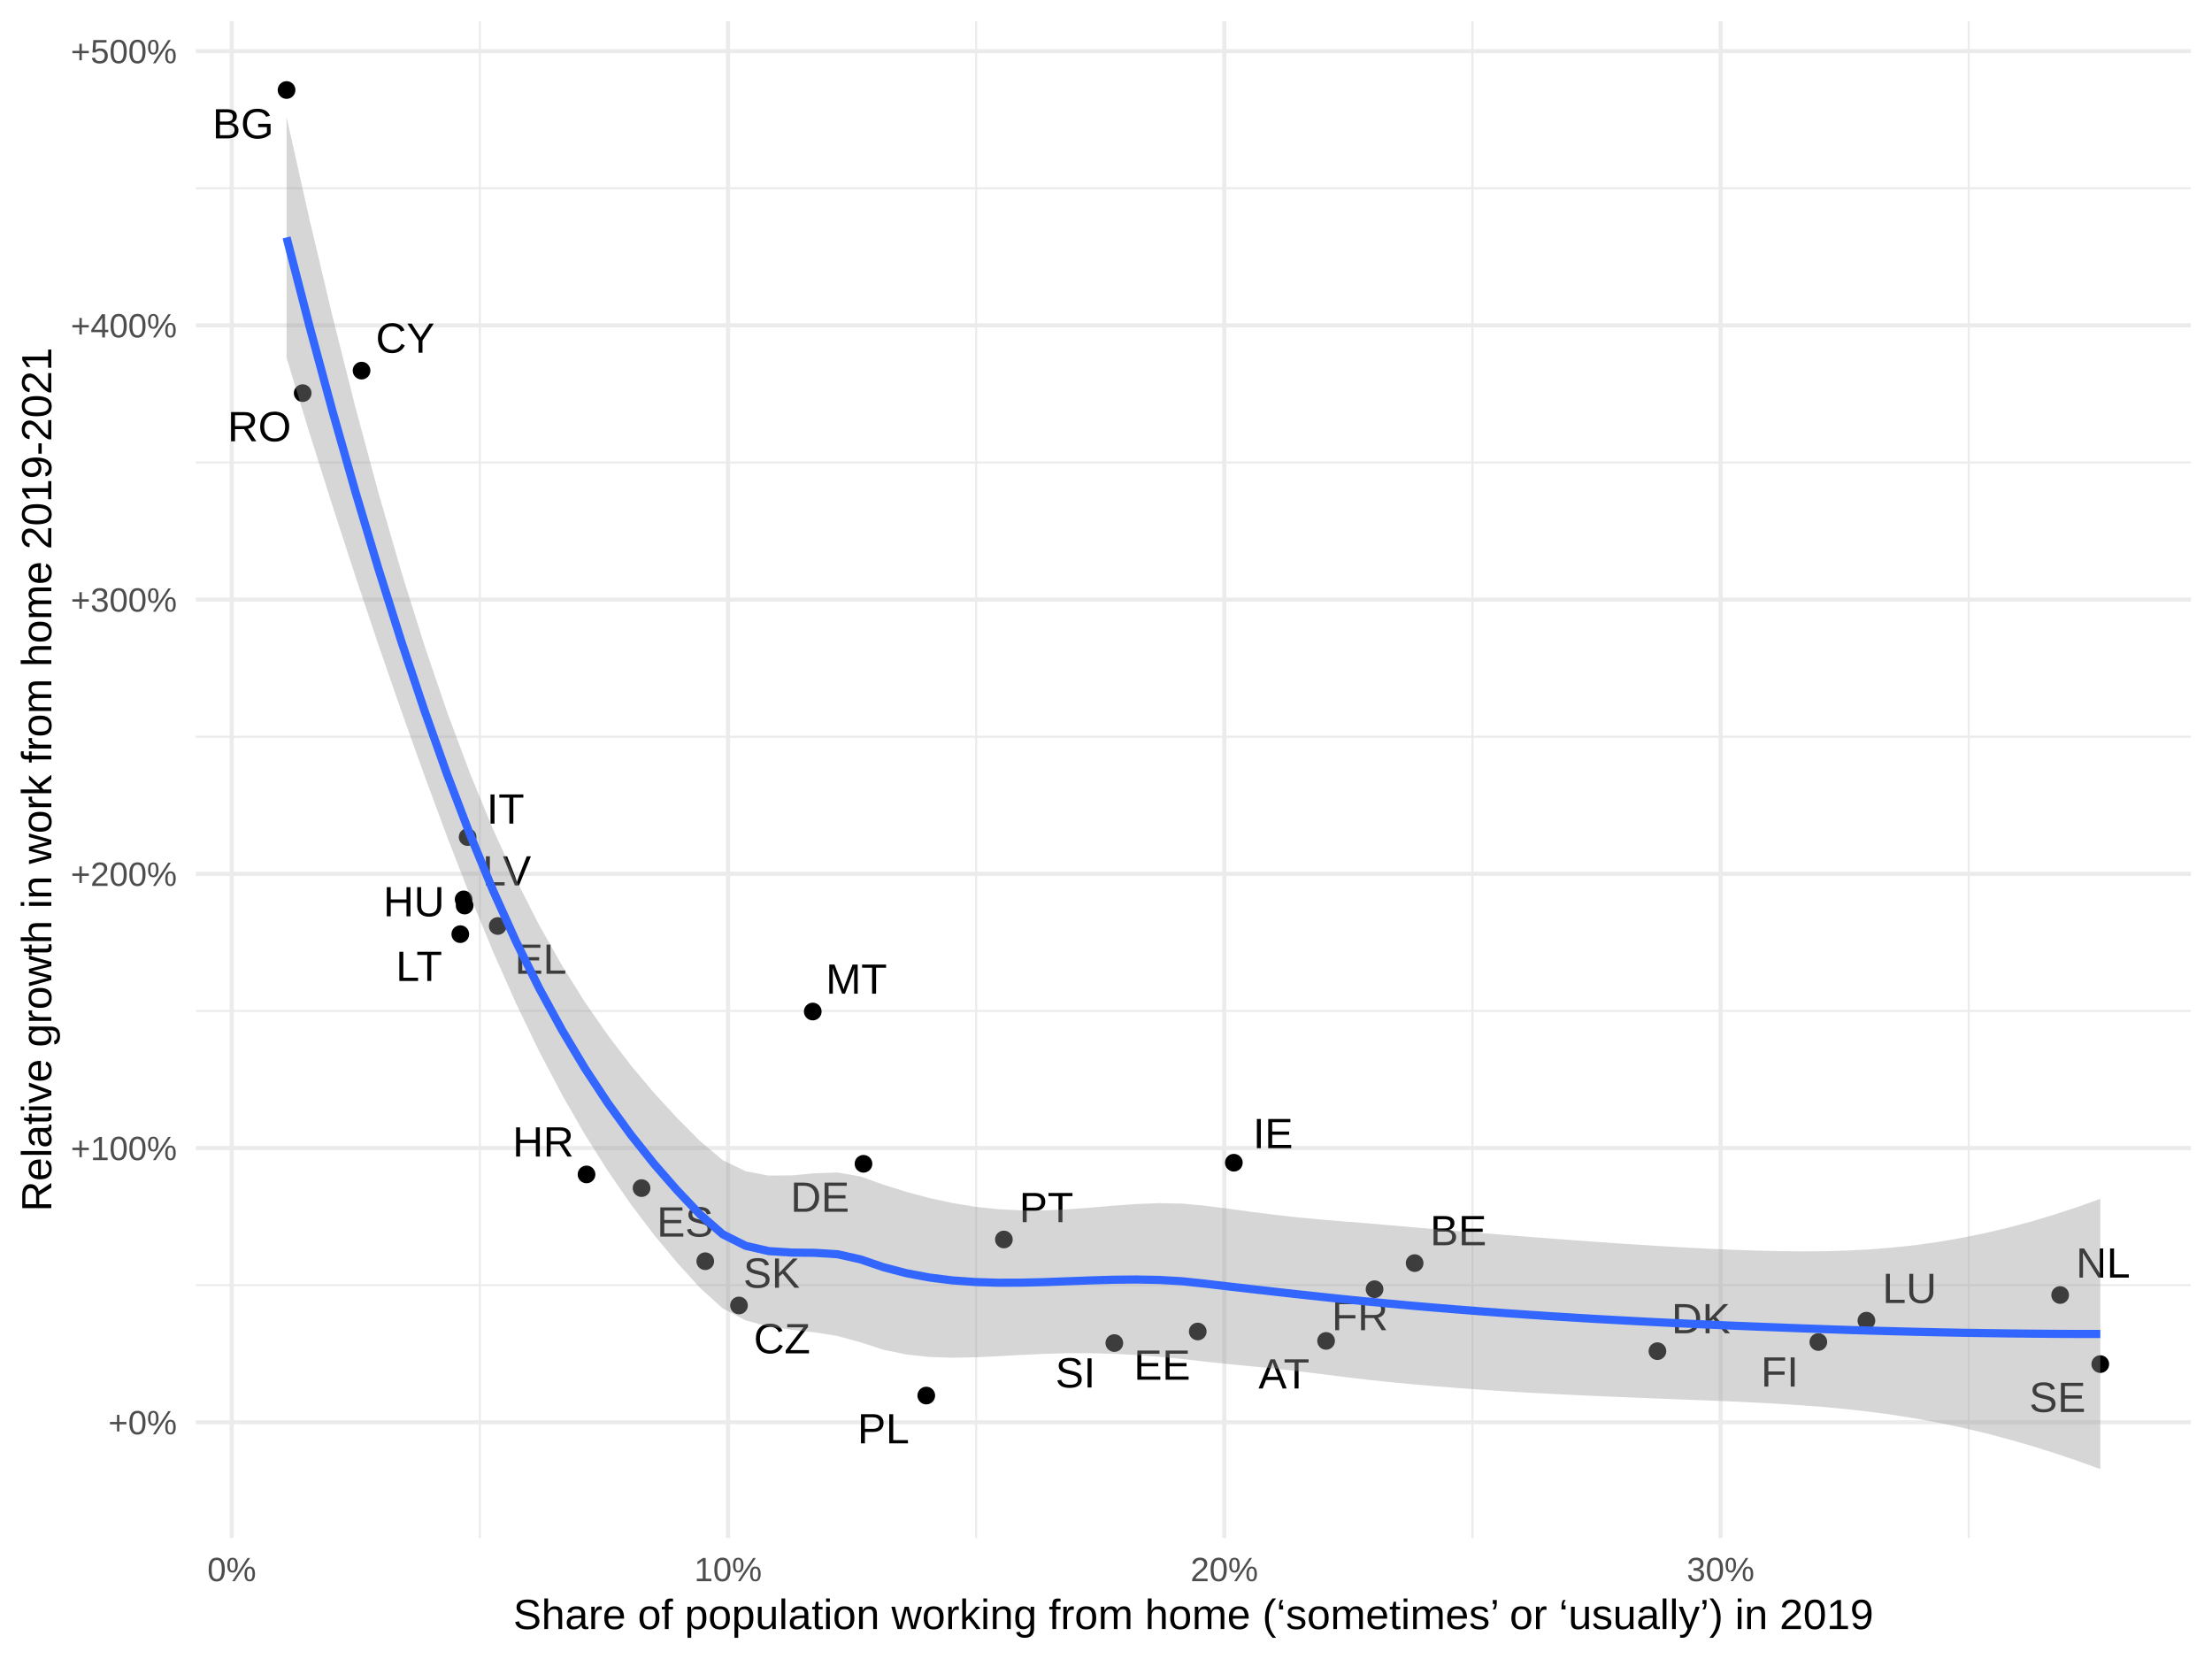
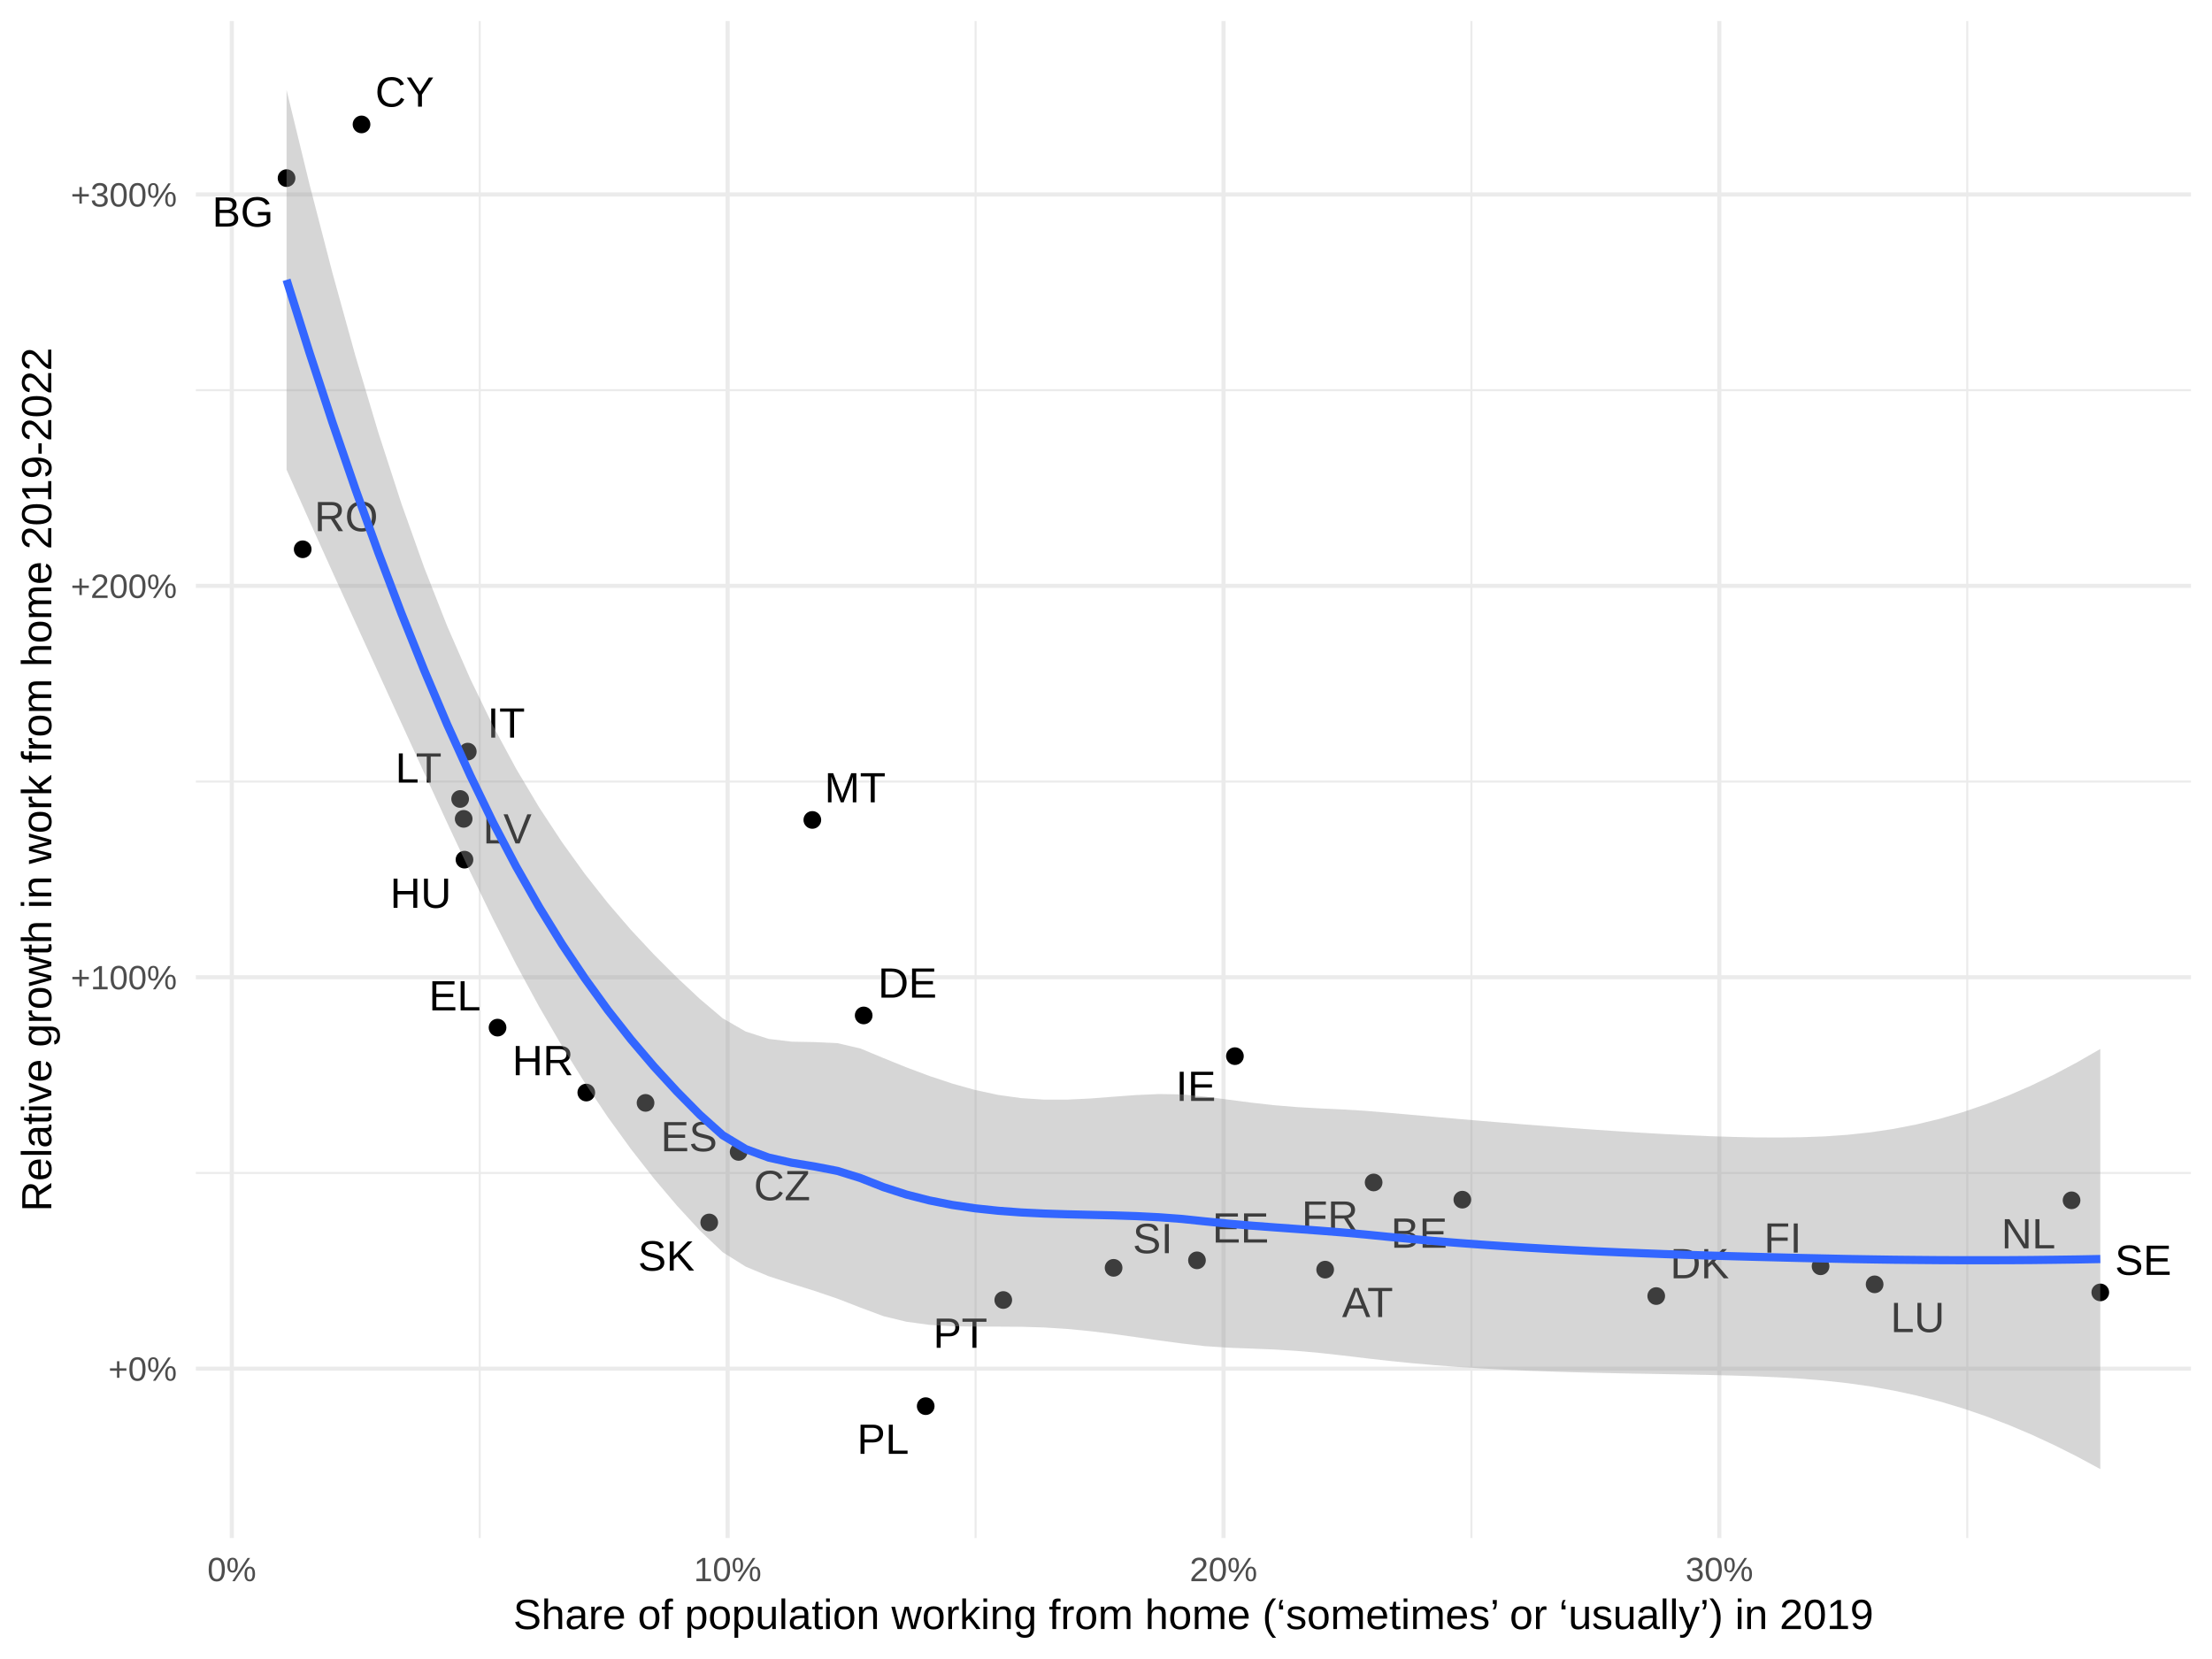
<svg xmlns="http://www.w3.org/2000/svg" class="svglite" width="576.00pt" height="432.00pt" viewBox="0 0 576.00 432.00">
  <defs>
    <style type="text/css">
    .svglite line, .svglite polyline, .svglite polygon, .svglite path, .svglite rect, .svglite circle {
      fill: none;
      stroke: #000000;
      stroke-linecap: round;
      stroke-linejoin: round;
      stroke-miterlimit: 10.00;
    }
    .svglite text {
      white-space: pre;
    }
  </style>
  </defs>
  <rect width="100%" height="100%" style="stroke: none; fill: #FFFFFF;" />
  <defs>
    <clipPath id="cpMC4wMHw1NzYuMDB8MC4wMHw0MzIuMDA=">
      <rect x="0.00" y="0.00" width="576.00" height="432.00" />
    </clipPath>
  </defs>
  <g clip-path="url(#cpMC4wMHw1NzYuMDB8MC4wMHw0MzIuMDA=)">
</g>
  <defs>
    <clipPath id="cpNTEuMDB8NTcwLjUyfDUuNDh8NDAwLjUw">
      <rect x="51.00" y="5.48" width="519.52" height="395.02" />
    </clipPath>
  </defs>
  <g clip-path="url(#cpNTEuMDB8NTcwLjUyfDUuNDh8NDAwLjUw)">
-     <polyline points="51.00,334.65 570.52,334.65 " style="stroke-width: 0.53; stroke: #EBEBEB; stroke-linecap: butt;" />
-     <polyline points="51.00,263.24 570.52,263.24 " style="stroke-width: 0.53; stroke: #EBEBEB; stroke-linecap: butt;" />
-     <polyline points="51.00,191.84 570.52,191.84 " style="stroke-width: 0.53; stroke: #EBEBEB; stroke-linecap: butt;" />
-     <polyline points="51.00,120.43 570.52,120.43 " style="stroke-width: 0.53; stroke: #EBEBEB; stroke-linecap: butt;" />
-     <polyline points="51.00,49.02 570.52,49.02 " style="stroke-width: 0.53; stroke: #EBEBEB; stroke-linecap: butt;" />
-     <polyline points="124.96,400.50 124.96,5.48 " style="stroke-width: 0.53; stroke: #EBEBEB; stroke-linecap: butt;" />
-     <polyline points="254.19,400.50 254.19,5.48 " style="stroke-width: 0.53; stroke: #EBEBEB; stroke-linecap: butt;" />
-     <polyline points="383.42,400.50 383.42,5.48 " style="stroke-width: 0.53; stroke: #EBEBEB; stroke-linecap: butt;" />
-     <polyline points="512.65,400.50 512.65,5.48 " style="stroke-width: 0.53; stroke: #EBEBEB; stroke-linecap: butt;" />
-     <polyline points="51.00,370.35 570.52,370.35 " style="stroke-width: 1.07; stroke: #EBEBEB; stroke-linecap: butt;" />
-     <polyline points="51.00,298.95 570.52,298.95 " style="stroke-width: 1.07; stroke: #EBEBEB; stroke-linecap: butt;" />
-     <polyline points="51.00,227.54 570.52,227.54 " style="stroke-width: 1.07; stroke: #EBEBEB; stroke-linecap: butt;" />
-     <polyline points="51.00,156.13 570.52,156.13 " style="stroke-width: 1.07; stroke: #EBEBEB; stroke-linecap: butt;" />
-     <polyline points="51.00,84.72 570.52,84.72 " style="stroke-width: 1.07; stroke: #EBEBEB; stroke-linecap: butt;" />
-     <polyline points="51.00,13.32 570.52,13.32 " style="stroke-width: 1.07; stroke: #EBEBEB; stroke-linecap: butt;" />
-     <polyline points="60.35,400.50 60.35,5.48 " style="stroke-width: 1.07; stroke: #EBEBEB; stroke-linecap: butt;" />
-     <polyline points="189.58,400.50 189.58,5.48 " style="stroke-width: 1.07; stroke: #EBEBEB; stroke-linecap: butt;" />
-     <polyline points="318.81,400.50 318.81,5.48 " style="stroke-width: 1.07; stroke: #EBEBEB; stroke-linecap: butt;" />
-     <polyline points="448.04,400.50 448.04,5.48 " style="stroke-width: 1.07; stroke: #EBEBEB; stroke-linecap: butt;" />
-     <circle cx="345.31" cy="349.17" r="1.95" style="stroke-width: 0.71; fill: #000000;" />
-     <circle cx="368.37" cy="328.91" r="1.95" style="stroke-width: 0.71; fill: #000000;" />
-     <circle cx="74.62" cy="23.44" r="1.95" style="stroke-width: 0.71; fill: #000000;" />
-     <circle cx="94.15" cy="96.51" r="1.95" style="stroke-width: 0.71; fill: #000000;" />
-     <circle cx="192.43" cy="339.94" r="1.95" style="stroke-width: 0.71; fill: #000000;" />
-     <circle cx="224.85" cy="303.05" r="1.95" style="stroke-width: 0.71; fill: #000000;" />
-     <circle cx="431.59" cy="351.84" r="1.95" style="stroke-width: 0.71; fill: #000000;" />
-     <circle cx="311.89" cy="346.72" r="1.95" style="stroke-width: 0.71; fill: #000000;" />
-     <circle cx="129.61" cy="241.13" r="1.95" style="stroke-width: 0.71; fill: #000000;" />
-     <circle cx="167.06" cy="309.38" r="1.95" style="stroke-width: 0.71; fill: #000000;" />
-     <circle cx="473.49" cy="349.46" r="1.95" style="stroke-width: 0.71; fill: #000000;" />
-     <circle cx="357.93" cy="335.71" r="1.95" style="stroke-width: 0.71; fill: #000000;" />
-     <circle cx="152.73" cy="305.82" r="1.95" style="stroke-width: 0.71; fill: #000000;" />
-     <circle cx="120.99" cy="235.81" r="1.95" style="stroke-width: 0.71; fill: #000000;" />
-     <circle cx="321.29" cy="302.77" r="1.95" style="stroke-width: 0.71; fill: #000000;" />
-     <circle cx="121.77" cy="217.97" r="1.95" style="stroke-width: 0.71; fill: #000000;" />
-     <circle cx="119.86" cy="243.25" r="1.95" style="stroke-width: 0.71; fill: #000000;" />
-     <circle cx="486.01" cy="343.90" r="1.95" style="stroke-width: 0.71; fill: #000000;" />
-     <circle cx="120.73" cy="234.20" r="1.95" style="stroke-width: 0.71; fill: #000000;" />
-     <circle cx="211.64" cy="263.40" r="1.95" style="stroke-width: 0.71; fill: #000000;" />
-     <circle cx="536.46" cy="337.22" r="1.95" style="stroke-width: 0.71; fill: #000000;" />
-     <circle cx="241.20" cy="363.40" r="1.95" style="stroke-width: 0.71; fill: #000000;" />
-     <circle cx="261.41" cy="322.76" r="1.95" style="stroke-width: 0.71; fill: #000000;" />
-     <circle cx="78.82" cy="102.37" r="1.95" style="stroke-width: 0.71; fill: #000000;" />
-     <circle cx="546.91" cy="355.21" r="1.95" style="stroke-width: 0.71; fill: #000000;" />
-     <circle cx="290.17" cy="349.73" r="1.95" style="stroke-width: 0.71; fill: #000000;" />
-     <circle cx="183.65" cy="328.42" r="1.95" style="stroke-width: 0.71; fill: #000000;" />
-     <text x="334.35" y="361.56" text-anchor="middle" style="font-size: 11.04px; font-family: &quot;Arial&quot;;" textLength="13.28px" lengthAdjust="spacingAndGlyphs">AT</text>
-     <text x="379.75" y="324.26" text-anchor="middle" style="font-size: 11.04px; font-family: &quot;Arial&quot;;" textLength="14.72px" lengthAdjust="spacingAndGlyphs">BE</text>
-     <text x="63.30" y="36.04" text-anchor="middle" style="font-size: 11.04px; font-family: &quot;Arial&quot;;" textLength="15.94px" lengthAdjust="spacingAndGlyphs">BG</text>
-     <text x="105.52" y="91.85" text-anchor="middle" style="font-size: 11.04px; font-family: &quot;Arial&quot;;" textLength="15.32px" lengthAdjust="spacingAndGlyphs">CY</text>
-     <text x="203.63" y="352.40" text-anchor="middle" style="font-size: 11.04px; font-family: &quot;Arial&quot;;" textLength="14.70px" lengthAdjust="spacingAndGlyphs">CZ</text>
-     <text x="213.51" y="315.55" text-anchor="middle" style="font-size: 11.04px; font-family: &quot;Arial&quot;;" textLength="15.32px" lengthAdjust="spacingAndGlyphs">DE</text>
-     <text x="442.92" y="347.18" text-anchor="middle" style="font-size: 11.04px; font-family: &quot;Arial&quot;;" textLength="15.32px" lengthAdjust="spacingAndGlyphs">DK</text>
-     <text x="302.62" y="359.27" text-anchor="middle" style="font-size: 11.04px; font-family: &quot;Arial&quot;;" textLength="14.72px" lengthAdjust="spacingAndGlyphs">EE</text>
-     <text x="140.80" y="253.57" text-anchor="middle" style="font-size: 11.04px; font-family: &quot;Arial&quot;;" textLength="13.49px" lengthAdjust="spacingAndGlyphs">EL</text>
-     <text x="178.40" y="322.00" text-anchor="middle" style="font-size: 11.04px; font-family: &quot;Arial&quot;;" textLength="14.72px" lengthAdjust="spacingAndGlyphs">ES</text>
-     <text x="463.44" y="361.06" text-anchor="middle" style="font-size: 11.04px; font-family: &quot;Arial&quot;;" textLength="9.81px" lengthAdjust="spacingAndGlyphs">FI</text>
-     <text x="354.13" y="346.38" text-anchor="middle" style="font-size: 11.04px; font-family: &quot;Arial&quot;;" textLength="14.70px" lengthAdjust="spacingAndGlyphs">FR</text>
-     <text x="141.46" y="301.16" text-anchor="middle" style="font-size: 11.04px; font-family: &quot;Arial&quot;;" textLength="15.93px" lengthAdjust="spacingAndGlyphs">HR</text>
-     <text x="107.78" y="238.60" text-anchor="middle" style="font-size: 11.04px; font-family: &quot;Arial&quot;;" textLength="15.93px" lengthAdjust="spacingAndGlyphs">HU</text>
-     <text x="331.49" y="298.98" text-anchor="middle" style="font-size: 11.04px; font-family: &quot;Arial&quot;;" textLength="10.43px" lengthAdjust="spacingAndGlyphs">IE</text>
-     <text x="131.62" y="214.47" text-anchor="middle" style="font-size: 11.04px; font-family: &quot;Arial&quot;;" textLength="9.81px" lengthAdjust="spacingAndGlyphs">IT</text>
-     <text x="109.12" y="255.44" text-anchor="middle" style="font-size: 11.04px; font-family: &quot;Arial&quot;;" textLength="12.05px" lengthAdjust="spacingAndGlyphs">LT</text>
-     <text x="497.24" y="339.30" text-anchor="middle" style="font-size: 11.04px; font-family: &quot;Arial&quot;;" textLength="14.10px" lengthAdjust="spacingAndGlyphs">LU</text>
-     <text x="131.96" y="230.57" text-anchor="middle" style="font-size: 11.04px; font-family: &quot;Arial&quot;;" textLength="12.67px" lengthAdjust="spacingAndGlyphs">LV</text>
-     <text x="223.01" y="258.76" text-anchor="middle" style="font-size: 11.04px; font-family: &quot;Arial&quot;;" textLength="15.93px" lengthAdjust="spacingAndGlyphs">MT</text>
-     <text x="547.64" y="332.69" text-anchor="middle" style="font-size: 11.04px; font-family: &quot;Arial&quot;;" textLength="14.10px" lengthAdjust="spacingAndGlyphs">NL</text>
-     <text x="230.04" y="375.84" text-anchor="middle" style="font-size: 11.04px; font-family: &quot;Arial&quot;;" textLength="13.49px" lengthAdjust="spacingAndGlyphs">PL</text>
-     <text x="272.46" y="318.24" text-anchor="middle" style="font-size: 11.04px; font-family: &quot;Arial&quot;;" textLength="14.10px" lengthAdjust="spacingAndGlyphs">PT</text>
-     <text x="67.54" y="114.91" text-anchor="middle" style="font-size: 11.04px; font-family: &quot;Arial&quot;;" textLength="16.55px" lengthAdjust="spacingAndGlyphs">RO</text>
-     <text x="535.76" y="367.67" text-anchor="middle" style="font-size: 11.04px; font-family: &quot;Arial&quot;;" textLength="14.72px" lengthAdjust="spacingAndGlyphs">SE</text>
-     <text x="280.04" y="361.30" text-anchor="middle" style="font-size: 11.04px; font-family: &quot;Arial&quot;;" textLength="10.43px" lengthAdjust="spacingAndGlyphs">SI</text>
-     <text x="200.91" y="335.32" text-anchor="middle" style="font-size: 11.04px; font-family: &quot;Arial&quot;;" textLength="14.72px" lengthAdjust="spacingAndGlyphs">SK</text>
-     <polygon points="74.62,30.48 80.59,57.12 86.57,82.32 92.55,106.05 98.53,128.25 104.51,148.90 110.49,167.98 116.46,185.51 122.44,201.50 128.42,216.03 134.40,229.09 140.38,240.85 146.36,251.44 152.33,260.99 158.31,269.61 164.29,277.43 170.27,284.54 176.25,291.05 182.23,297.07 188.20,302.11 194.18,304.99 200.16,306.12 206.14,306.07 212.12,305.52 218.10,305.31 224.07,306.35 230.05,308.49 236.03,310.37 242.01,311.97 247.99,313.26 253.97,314.24 259.94,314.88 265.92,315.18 271.90,315.18 277.88,314.91 283.86,314.47 289.84,313.96 295.81,313.53 301.79,313.30 307.77,313.41 313.75,313.96 319.73,314.73 325.71,315.54 331.69,316.30 337.66,316.97 343.64,317.54 349.62,318.03 355.60,318.51 361.58,319.02 367.56,319.54 373.53,320.05 379.51,320.55 385.49,321.05 391.47,321.54 397.45,322.02 403.43,322.48 409.40,322.93 415.38,323.36 421.36,323.78 427.34,324.17 433.32,324.54 439.30,324.88 445.27,325.18 451.25,325.44 457.23,325.65 463.21,325.79 469.19,325.85 475.17,325.81 481.14,325.64 487.12,325.32 493.10,324.84 499.08,324.18 505.06,323.34 511.04,322.30 517.01,321.08 522.99,319.67 528.97,318.07 534.95,316.28 540.93,314.32 546.91,312.18 546.91,382.55 540.93,380.39 534.95,378.37 528.97,376.50 522.99,374.78 517.01,373.20 511.04,371.79 505.06,370.53 499.08,369.42 493.10,368.46 487.12,367.65 481.14,366.97 475.17,366.40 469.19,365.94 463.21,365.56 457.23,365.24 451.25,364.96 445.27,364.70 439.30,364.47 433.32,364.24 427.34,364.00 421.36,363.76 415.38,363.51 409.40,363.23 403.43,362.93 397.45,362.61 391.47,362.25 385.49,361.86 379.51,361.43 373.53,360.96 367.56,360.43 361.58,359.86 355.60,359.23 349.62,358.51 343.64,357.75 337.66,357.02 331.69,356.36 325.71,355.76 319.73,355.19 313.75,354.56 307.77,353.86 301.79,353.28 295.81,352.83 289.84,352.52 283.86,352.37 277.88,352.37 271.90,352.54 265.92,352.82 259.94,353.15 253.97,353.44 247.99,353.55 242.01,353.35 236.03,352.70 230.05,351.47 224.07,349.53 218.10,347.89 212.12,346.94 206.14,346.27 200.16,345.44 194.18,343.83 188.20,340.71 182.23,335.31 176.25,328.72 170.27,321.51 164.29,313.62 158.31,304.96 152.33,295.47 146.36,285.09 140.38,273.73 134.40,261.34 128.42,247.89 122.44,233.36 116.46,217.97 110.49,201.86 104.51,185.15 98.53,167.89 92.55,150.08 86.57,131.71 80.59,112.76 74.62,93.18 " style="stroke-width: 0.00; stroke: none; stroke-linecap: butt; fill: #999999; fill-opacity: 0.40;" />
-     <polyline points="74.62,30.48 80.59,57.12 86.57,82.32 92.55,106.05 98.53,128.25 104.51,148.90 110.49,167.98 116.46,185.51 122.44,201.50 128.42,216.03 134.40,229.09 140.38,240.85 146.36,251.44 152.33,260.99 158.31,269.61 164.29,277.43 170.27,284.54 176.25,291.05 182.23,297.07 188.20,302.11 194.18,304.99 200.16,306.12 206.14,306.07 212.12,305.52 218.10,305.31 224.07,306.35 230.05,308.49 236.03,310.37 242.01,311.97 247.99,313.26 253.97,314.24 259.94,314.88 265.92,315.18 271.90,315.18 277.88,314.91 283.86,314.47 289.84,313.96 295.81,313.53 301.79,313.30 307.77,313.41 313.75,313.96 319.73,314.73 325.71,315.54 331.69,316.30 337.66,316.97 343.64,317.54 349.62,318.03 355.60,318.51 361.58,319.02 367.56,319.54 373.53,320.05 379.51,320.55 385.49,321.05 391.47,321.54 397.45,322.02 403.43,322.48 409.40,322.93 415.38,323.36 421.36,323.78 427.34,324.17 433.32,324.54 439.30,324.88 445.27,325.18 451.25,325.44 457.23,325.65 463.21,325.79 469.19,325.85 475.17,325.81 481.14,325.64 487.12,325.32 493.10,324.84 499.08,324.18 505.06,323.34 511.04,322.30 517.01,321.08 522.99,319.67 528.97,318.07 534.95,316.28 540.93,314.32 546.91,312.18 " style="stroke-width: 2.13; stroke: none; stroke-linecap: butt;" />
-     <polyline points="546.91,382.55 540.93,380.39 534.95,378.37 528.97,376.50 522.99,374.78 517.01,373.20 511.04,371.79 505.06,370.53 499.08,369.42 493.10,368.46 487.12,367.65 481.14,366.97 475.17,366.40 469.19,365.94 463.21,365.56 457.23,365.24 451.25,364.96 445.27,364.70 439.30,364.47 433.32,364.24 427.34,364.00 421.36,363.76 415.38,363.51 409.40,363.23 403.43,362.93 397.45,362.61 391.47,362.25 385.49,361.86 379.51,361.43 373.53,360.96 367.56,360.43 361.58,359.86 355.60,359.23 349.62,358.51 343.64,357.75 337.66,357.02 331.69,356.36 325.71,355.76 319.73,355.19 313.75,354.56 307.77,353.86 301.79,353.28 295.81,352.83 289.84,352.52 283.86,352.37 277.88,352.37 271.90,352.54 265.92,352.82 259.94,353.15 253.97,353.44 247.99,353.55 242.01,353.35 236.03,352.70 230.05,351.47 224.07,349.53 218.10,347.89 212.12,346.94 206.14,346.27 200.16,345.44 194.18,343.83 188.20,340.71 182.23,335.31 176.25,328.72 170.27,321.51 164.29,313.62 158.31,304.96 152.33,295.47 146.36,285.09 140.38,273.73 134.40,261.34 128.42,247.89 122.44,233.36 116.46,217.97 110.49,201.86 104.51,185.15 98.53,167.89 92.55,150.08 86.57,131.71 80.59,112.76 74.62,93.18 " style="stroke-width: 2.13; stroke: none; stroke-linecap: butt;" />
-     <polyline points="74.62,61.83 80.59,84.94 86.57,107.02 92.55,128.07 98.53,148.07 104.51,167.03 110.49,184.92 116.46,201.74 122.44,217.43 128.42,231.96 134.40,245.22 140.38,257.29 146.36,268.26 152.33,278.23 158.31,287.29 164.29,295.52 170.27,303.02 176.25,309.88 182.23,316.19 188.20,321.41 194.18,324.41 200.16,325.78 206.14,326.17 212.12,326.23 218.10,326.60 224.07,327.94 230.05,329.98 236.03,331.54 242.01,332.66 247.99,333.41 253.97,333.84 259.94,334.02 265.92,334.00 271.90,333.86 277.88,333.64 283.86,333.42 289.84,333.24 295.81,333.18 301.79,333.29 307.77,333.63 313.75,334.26 319.73,334.96 325.71,335.65 331.69,336.33 337.66,337.00 343.64,337.64 349.62,338.27 355.60,338.87 361.58,339.44 367.56,339.99 373.53,340.50 379.51,340.99 385.49,341.46 391.47,341.90 397.45,342.31 403.43,342.71 409.40,343.08 415.38,343.44 421.36,343.77 427.34,344.09 433.32,344.39 439.30,344.67 445.27,344.94 451.25,345.20 457.23,345.44 463.21,345.67 469.19,345.90 475.17,346.11 481.14,346.31 487.12,346.49 493.10,346.65 499.08,346.80 505.06,346.93 511.04,347.05 517.01,347.14 522.99,347.22 528.97,347.28 534.95,347.33 540.93,347.36 546.91,347.36 " style="stroke-width: 2.13; stroke: #3366FF; stroke-linecap: butt;" />
+     <polyline points="51.00,305.43 570.52,305.43 " style="stroke-width: 0.53; stroke: #EBEBEB; stroke-linecap: butt;" />
+     <polyline points="51.00,203.52 570.52,203.52 " style="stroke-width: 0.53; stroke: #EBEBEB; stroke-linecap: butt;" />
+     <polyline points="51.00,101.60 570.52,101.60 " style="stroke-width: 0.53; stroke: #EBEBEB; stroke-linecap: butt;" />
+     <polyline points="124.92,400.50 124.92,5.48 " style="stroke-width: 0.53; stroke: #EBEBEB; stroke-linecap: butt;" />
+     <polyline points="254.04,400.50 254.04,5.48 " style="stroke-width: 0.53; stroke: #EBEBEB; stroke-linecap: butt;" />
+     <polyline points="383.16,400.50 383.16,5.48 " style="stroke-width: 0.53; stroke: #EBEBEB; stroke-linecap: butt;" />
+     <polyline points="512.27,400.50 512.27,5.48 " style="stroke-width: 0.53; stroke: #EBEBEB; stroke-linecap: butt;" />
+     <polyline points="51.00,356.39 570.52,356.39 " style="stroke-width: 1.07; stroke: #EBEBEB; stroke-linecap: butt;" />
+     <polyline points="51.00,254.47 570.52,254.47 " style="stroke-width: 1.07; stroke: #EBEBEB; stroke-linecap: butt;" />
+     <polyline points="51.00,152.56 570.52,152.56 " style="stroke-width: 1.07; stroke: #EBEBEB; stroke-linecap: butt;" />
+     <polyline points="51.00,50.64 570.52,50.64 " style="stroke-width: 1.07; stroke: #EBEBEB; stroke-linecap: butt;" />
+     <polyline points="60.36,400.50 60.36,5.48 " style="stroke-width: 1.07; stroke: #EBEBEB; stroke-linecap: butt;" />
+     <polyline points="189.48,400.50 189.48,5.48 " style="stroke-width: 1.07; stroke: #EBEBEB; stroke-linecap: butt;" />
+     <polyline points="318.60,400.50 318.60,5.48 " style="stroke-width: 1.07; stroke: #EBEBEB; stroke-linecap: butt;" />
+     <polyline points="447.71,400.50 447.71,5.48 " style="stroke-width: 1.07; stroke: #EBEBEB; stroke-linecap: butt;" />
+     <circle cx="345.07" cy="330.61" r="1.95" style="stroke-width: 0.71; fill: #000000;" />
+     <circle cx="380.79" cy="312.39" r="1.95" style="stroke-width: 0.71; fill: #000000;" />
+     <circle cx="74.62" cy="46.38" r="1.95" style="stroke-width: 0.71; fill: #000000;" />
+     <circle cx="94.14" cy="32.40" r="1.95" style="stroke-width: 0.71; fill: #000000;" />
+     <circle cx="192.34" cy="299.96" r="1.95" style="stroke-width: 0.71; fill: #000000;" />
+     <circle cx="224.90" cy="264.42" r="1.95" style="stroke-width: 0.71; fill: #000000;" />
+     <circle cx="431.28" cy="337.49" r="1.95" style="stroke-width: 0.71; fill: #000000;" />
+     <circle cx="311.69" cy="328.19" r="1.95" style="stroke-width: 0.71; fill: #000000;" />
+     <circle cx="129.56" cy="267.59" r="1.95" style="stroke-width: 0.71; fill: #000000;" />
+     <circle cx="168.10" cy="287.19" r="1.95" style="stroke-width: 0.71; fill: #000000;" />
+     <circle cx="474.07" cy="329.74" r="1.95" style="stroke-width: 0.71; fill: #000000;" />
+     <circle cx="357.69" cy="307.91" r="1.95" style="stroke-width: 0.71; fill: #000000;" />
+     <circle cx="152.67" cy="284.50" r="1.95" style="stroke-width: 0.71; fill: #000000;" />
+     <circle cx="120.95" cy="223.85" r="1.95" style="stroke-width: 0.71; fill: #000000;" />
+     <circle cx="321.57" cy="275.02" r="1.95" style="stroke-width: 0.71; fill: #000000;" />
+     <circle cx="121.81" cy="195.72" r="1.95" style="stroke-width: 0.71; fill: #000000;" />
+     <circle cx="119.82" cy="208.05" r="1.95" style="stroke-width: 0.71; fill: #000000;" />
+     <circle cx="488.15" cy="334.44" r="1.95" style="stroke-width: 0.71; fill: #000000;" />
+     <circle cx="120.74" cy="213.23" r="1.95" style="stroke-width: 0.71; fill: #000000;" />
+     <circle cx="211.53" cy="213.51" r="1.95" style="stroke-width: 0.71; fill: #000000;" />
+     <circle cx="539.43" cy="312.56" r="1.95" style="stroke-width: 0.71; fill: #000000;" />
+     <circle cx="241.05" cy="366.16" r="1.95" style="stroke-width: 0.71; fill: #000000;" />
+     <circle cx="261.25" cy="338.52" r="1.95" style="stroke-width: 0.71; fill: #000000;" />
+     <circle cx="78.82" cy="143.03" r="1.95" style="stroke-width: 0.71; fill: #000000;" />
+     <circle cx="546.91" cy="336.54" r="1.95" style="stroke-width: 0.71; fill: #000000;" />
+     <circle cx="289.98" cy="330.14" r="1.95" style="stroke-width: 0.71; fill: #000000;" />
+     <circle cx="184.68" cy="318.33" r="1.95" style="stroke-width: 0.71; fill: #000000;" />
+     <text x="356.12" y="342.96" text-anchor="middle" style="font-size: 11.04px; font-family: &quot;Arial&quot;;" textLength="13.28px" lengthAdjust="spacingAndGlyphs">AT</text>
+     <text x="369.54" y="324.91" text-anchor="middle" style="font-size: 11.04px; font-family: &quot;Arial&quot;;" textLength="14.72px" lengthAdjust="spacingAndGlyphs">BE</text>
+     <text x="63.23" y="59.01" text-anchor="middle" style="font-size: 11.04px; font-family: &quot;Arial&quot;;" textLength="15.94px" lengthAdjust="spacingAndGlyphs">BG</text>
+     <text x="105.38" y="27.77" text-anchor="middle" style="font-size: 11.04px; font-family: &quot;Arial&quot;;" textLength="15.32px" lengthAdjust="spacingAndGlyphs">CY</text>
+     <text x="203.65" y="312.54" text-anchor="middle" style="font-size: 11.04px; font-family: &quot;Arial&quot;;" textLength="14.70px" lengthAdjust="spacingAndGlyphs">CZ</text>
+     <text x="236.29" y="259.79" text-anchor="middle" style="font-size: 11.04px; font-family: &quot;Arial&quot;;" textLength="15.32px" lengthAdjust="spacingAndGlyphs">DE</text>
+     <text x="442.58" y="332.86" text-anchor="middle" style="font-size: 11.04px; font-family: &quot;Arial&quot;;" textLength="15.32px" lengthAdjust="spacingAndGlyphs">DK</text>
+     <text x="323.04" y="323.56" text-anchor="middle" style="font-size: 11.04px; font-family: &quot;Arial&quot;;" textLength="14.72px" lengthAdjust="spacingAndGlyphs">EE</text>
+     <text x="118.43" y="263.11" text-anchor="middle" style="font-size: 11.04px; font-family: &quot;Arial&quot;;" textLength="13.49px" lengthAdjust="spacingAndGlyphs">EL</text>
+     <text x="179.42" y="299.78" text-anchor="middle" style="font-size: 11.04px; font-family: &quot;Arial&quot;;" textLength="14.72px" lengthAdjust="spacingAndGlyphs">ES</text>
+     <text x="464.24" y="326.18" text-anchor="middle" style="font-size: 11.04px; font-family: &quot;Arial&quot;;" textLength="9.81px" lengthAdjust="spacingAndGlyphs">FI</text>
+     <text x="346.31" y="320.46" text-anchor="middle" style="font-size: 11.04px; font-family: &quot;Arial&quot;;" textLength="14.70px" lengthAdjust="spacingAndGlyphs">FR</text>
+     <text x="141.37" y="279.98" text-anchor="middle" style="font-size: 11.04px; font-family: &quot;Arial&quot;;" textLength="15.93px" lengthAdjust="spacingAndGlyphs">HR</text>
+     <text x="109.55" y="236.40" text-anchor="middle" style="font-size: 11.04px; font-family: &quot;Arial&quot;;" textLength="15.93px" lengthAdjust="spacingAndGlyphs">HU</text>
+     <text x="311.40" y="286.68" text-anchor="middle" style="font-size: 11.04px; font-family: &quot;Arial&quot;;" textLength="10.43px" lengthAdjust="spacingAndGlyphs">IE</text>
+     <text x="131.81" y="192.08" text-anchor="middle" style="font-size: 11.04px; font-family: &quot;Arial&quot;;" textLength="9.81px" lengthAdjust="spacingAndGlyphs">IT</text>
+     <text x="108.98" y="203.78" text-anchor="middle" style="font-size: 11.04px; font-family: &quot;Arial&quot;;" textLength="12.05px" lengthAdjust="spacingAndGlyphs">LT</text>
+     <text x="499.35" y="346.87" text-anchor="middle" style="font-size: 11.04px; font-family: &quot;Arial&quot;;" textLength="14.10px" lengthAdjust="spacingAndGlyphs">LU</text>
+     <text x="132.10" y="219.63" text-anchor="middle" style="font-size: 11.04px; font-family: &quot;Arial&quot;;" textLength="12.67px" lengthAdjust="spacingAndGlyphs">LV</text>
+     <text x="222.66" y="208.93" text-anchor="middle" style="font-size: 11.04px; font-family: &quot;Arial&quot;;" textLength="15.93px" lengthAdjust="spacingAndGlyphs">MT</text>
+     <text x="528.20" y="325.07" text-anchor="middle" style="font-size: 11.04px; font-family: &quot;Arial&quot;;" textLength="14.10px" lengthAdjust="spacingAndGlyphs">NL</text>
+     <text x="229.93" y="378.58" text-anchor="middle" style="font-size: 11.04px; font-family: &quot;Arial&quot;;" textLength="13.49px" lengthAdjust="spacingAndGlyphs">PL</text>
+     <text x="250.06" y="350.95" text-anchor="middle" style="font-size: 11.04px; font-family: &quot;Arial&quot;;" textLength="14.10px" lengthAdjust="spacingAndGlyphs">PT</text>
+     <text x="90.15" y="138.32" text-anchor="middle" style="font-size: 11.04px; font-family: &quot;Arial&quot;;" textLength="16.55px" lengthAdjust="spacingAndGlyphs">RO</text>
+     <text x="558.09" y="331.97" text-anchor="middle" style="font-size: 11.04px; font-family: &quot;Arial&quot;;" textLength="14.72px" lengthAdjust="spacingAndGlyphs">SE</text>
+     <text x="300.17" y="326.33" text-anchor="middle" style="font-size: 11.04px; font-family: &quot;Arial&quot;;" textLength="10.43px" lengthAdjust="spacingAndGlyphs">SI</text>
+     <text x="173.50" y="330.86" text-anchor="middle" style="font-size: 11.04px; font-family: &quot;Arial&quot;;" textLength="14.72px" lengthAdjust="spacingAndGlyphs">SK</text>
+     <polygon points="74.62,23.44 80.59,47.97 86.57,71.07 92.55,92.66 98.53,112.68 104.51,131.09 110.49,147.87 116.46,163.07 122.44,176.74 128.42,189.08 134.40,200.18 140.38,210.22 146.36,219.32 152.33,227.61 158.31,235.18 164.29,242.13 170.27,248.54 176.25,254.51 182.23,260.11 188.20,265.17 194.18,268.61 200.16,270.53 206.14,271.25 212.12,271.36 218.10,271.64 224.07,273.03 230.05,275.52 236.03,277.94 242.01,280.18 247.99,282.17 253.97,283.84 259.94,285.12 265.92,285.95 271.90,286.34 277.88,286.34 283.86,286.05 289.84,285.59 295.81,285.15 301.79,284.89 307.77,284.98 313.75,285.55 319.73,286.33 325.71,287.11 331.69,287.78 337.66,288.28 343.64,288.62 349.62,288.90 355.60,289.26 361.58,289.77 367.56,290.30 373.53,290.83 379.51,291.35 385.49,291.86 391.47,292.35 397.45,292.84 403.43,293.30 409.40,293.75 415.38,294.18 421.36,294.58 427.34,294.96 433.32,295.30 439.30,295.60 445.27,295.86 451.25,296.05 457.23,296.18 463.21,296.21 469.19,296.13 475.17,295.91 481.14,295.49 487.12,294.85 493.10,293.96 499.08,292.79 505.06,291.35 511.04,289.62 517.01,287.59 522.99,285.27 528.97,282.66 534.95,279.77 540.93,276.59 546.91,273.15 546.91,382.55 540.93,379.32 534.95,376.32 528.97,373.55 522.99,371.02 517.01,368.74 511.04,366.71 505.06,364.92 499.08,363.39 493.10,362.10 487.12,361.03 481.14,360.18 475.17,359.52 469.19,359.02 463.21,358.66 457.23,358.39 451.25,358.19 445.27,358.04 439.30,357.92 433.32,357.81 427.34,357.71 421.36,357.60 415.38,357.47 409.40,357.32 403.43,357.13 397.45,356.91 391.47,356.64 385.49,356.31 379.51,355.93 373.53,355.48 367.56,354.96 361.58,354.36 355.60,353.68 349.62,352.96 343.64,352.30 337.66,351.77 331.69,351.40 325.71,351.16 319.73,350.93 313.75,350.53 307.77,349.84 301.79,349.04 295.81,348.19 289.84,347.36 283.86,346.63 277.88,346.05 271.90,345.67 265.92,345.49 259.94,345.45 253.97,345.45 247.99,345.36 242.01,344.99 236.03,344.18 230.05,342.73 224.07,340.50 218.10,338.18 212.12,336.15 206.14,334.28 200.16,332.33 194.18,329.83 188.20,326.08 182.23,320.42 176.25,313.92 170.27,306.86 164.29,299.21 158.31,290.95 152.33,282.03 146.36,272.43 140.38,262.13 134.40,251.11 128.42,239.39 122.44,227.03 116.46,214.30 110.49,201.32 104.51,188.27 98.53,175.19 92.55,162.09 86.57,148.94 80.59,135.69 74.62,122.30 " style="stroke-width: 0.00; stroke: none; stroke-linecap: butt; fill: #999999; fill-opacity: 0.40;" />
+     <polyline points="74.62,23.44 80.59,47.97 86.57,71.07 92.55,92.66 98.53,112.68 104.51,131.09 110.49,147.87 116.46,163.07 122.44,176.74 128.42,189.08 134.40,200.18 140.38,210.22 146.36,219.32 152.33,227.61 158.31,235.18 164.29,242.13 170.27,248.54 176.25,254.51 182.23,260.11 188.20,265.17 194.18,268.61 200.16,270.53 206.14,271.25 212.12,271.36 218.10,271.64 224.07,273.03 230.05,275.52 236.03,277.94 242.01,280.18 247.99,282.17 253.97,283.84 259.94,285.12 265.92,285.95 271.90,286.34 277.88,286.34 283.86,286.05 289.84,285.59 295.81,285.15 301.79,284.89 307.77,284.98 313.75,285.55 319.73,286.33 325.71,287.11 331.69,287.78 337.66,288.28 343.64,288.62 349.62,288.90 355.60,289.26 361.58,289.77 367.56,290.30 373.53,290.83 379.51,291.35 385.49,291.86 391.47,292.35 397.45,292.84 403.43,293.30 409.40,293.75 415.38,294.18 421.36,294.58 427.34,294.96 433.32,295.30 439.30,295.60 445.27,295.86 451.25,296.05 457.23,296.18 463.21,296.21 469.19,296.13 475.17,295.91 481.14,295.49 487.12,294.85 493.10,293.96 499.08,292.79 505.06,291.35 511.04,289.62 517.01,287.59 522.99,285.27 528.97,282.66 534.95,279.77 540.93,276.59 546.91,273.15 " style="stroke-width: 2.13; stroke: none; stroke-linecap: butt;" />
+     <polyline points="546.91,382.55 540.93,379.32 534.95,376.32 528.97,373.55 522.99,371.02 517.01,368.74 511.04,366.71 505.06,364.92 499.08,363.39 493.10,362.10 487.12,361.03 481.14,360.18 475.17,359.52 469.19,359.02 463.21,358.66 457.23,358.39 451.25,358.19 445.27,358.04 439.30,357.92 433.32,357.81 427.34,357.71 421.36,357.60 415.38,357.47 409.40,357.32 403.43,357.13 397.45,356.91 391.47,356.64 385.49,356.31 379.51,355.93 373.53,355.48 367.56,354.96 361.58,354.36 355.60,353.68 349.62,352.96 343.64,352.30 337.66,351.77 331.69,351.40 325.71,351.16 319.73,350.93 313.75,350.53 307.77,349.84 301.79,349.04 295.81,348.19 289.84,347.36 283.86,346.63 277.88,346.05 271.90,345.67 265.92,345.49 259.94,345.45 253.97,345.45 247.99,345.36 242.01,344.99 236.03,344.18 230.05,342.73 224.07,340.50 218.10,338.18 212.12,336.15 206.14,334.28 200.16,332.33 194.18,329.83 188.20,326.08 182.23,320.42 176.25,313.92 170.27,306.86 164.29,299.21 158.31,290.95 152.33,282.03 146.36,272.43 140.38,262.13 134.40,251.11 128.42,239.39 122.44,227.03 116.46,214.30 110.49,201.32 104.51,188.27 98.53,175.19 92.55,162.09 86.57,148.94 80.59,135.69 74.62,122.30 " style="stroke-width: 2.13; stroke: none; stroke-linecap: butt;" />
+     <polyline points="74.62,72.87 80.59,91.83 86.57,110.01 92.55,127.37 98.53,143.93 104.51,159.68 110.49,174.60 116.46,188.69 122.44,201.88 128.42,214.24 134.40,225.65 140.38,236.17 146.36,245.88 152.33,254.82 158.31,263.07 164.29,270.67 170.27,277.70 176.25,284.21 182.23,290.27 188.20,295.62 194.18,299.22 200.16,301.43 206.14,302.77 212.12,303.75 218.10,304.91 224.07,306.77 230.05,309.13 236.03,311.06 242.01,312.59 247.99,313.77 253.97,314.65 259.94,315.28 265.92,315.72 271.90,316.01 277.88,316.20 283.86,316.34 289.84,316.48 295.81,316.67 301.79,316.97 307.77,317.41 313.75,318.04 319.73,318.63 325.71,319.14 331.69,319.59 337.66,320.02 343.64,320.46 349.62,320.93 355.60,321.47 361.58,322.07 367.56,322.63 373.53,323.16 379.51,323.64 385.49,324.08 391.47,324.49 397.45,324.87 403.43,325.22 409.40,325.54 415.38,325.83 421.36,326.09 427.34,326.33 433.32,326.56 439.30,326.76 445.27,326.95 451.25,327.12 457.23,327.28 463.21,327.43 469.19,327.58 475.17,327.71 481.14,327.84 487.12,327.94 493.10,328.03 499.08,328.09 505.06,328.14 511.04,328.16 517.01,328.16 522.99,328.15 528.97,328.11 534.95,328.04 540.93,327.96 546.91,327.85 " style="stroke-width: 2.13; stroke: #3366FF; stroke-linecap: butt;" />
  </g>
  <g clip-path="url(#cpMC4wMHw1NzYuMDB8MC4wMHw0MzIuMDA=)">
-     <text x="46.07" y="373.50" text-anchor="end" style="font-size: 8.80px;fill: #4D4D4D; font-family: &quot;Arial&quot;;" textLength="17.86px" lengthAdjust="spacingAndGlyphs">+0%</text>
-     <text x="46.07" y="302.10" text-anchor="end" style="font-size: 8.80px;fill: #4D4D4D; font-family: &quot;Arial&quot;;" textLength="27.66px" lengthAdjust="spacingAndGlyphs">+100%</text>
-     <text x="46.07" y="230.69" text-anchor="end" style="font-size: 8.80px;fill: #4D4D4D; font-family: &quot;Arial&quot;;" textLength="27.66px" lengthAdjust="spacingAndGlyphs">+200%</text>
-     <text x="46.07" y="159.28" text-anchor="end" style="font-size: 8.80px;fill: #4D4D4D; font-family: &quot;Arial&quot;;" textLength="27.66px" lengthAdjust="spacingAndGlyphs">+300%</text>
-     <text x="46.07" y="87.87" text-anchor="end" style="font-size: 8.80px;fill: #4D4D4D; font-family: &quot;Arial&quot;;" textLength="27.66px" lengthAdjust="spacingAndGlyphs">+400%</text>
-     <text x="46.07" y="16.47" text-anchor="end" style="font-size: 8.80px;fill: #4D4D4D; font-family: &quot;Arial&quot;;" textLength="27.66px" lengthAdjust="spacingAndGlyphs">+500%</text>
-     <text x="60.35" y="411.74" text-anchor="middle" style="font-size: 8.80px;fill: #4D4D4D; font-family: &quot;Arial&quot;;" textLength="12.72px" lengthAdjust="spacingAndGlyphs">0%</text>
-     <text x="189.58" y="411.74" text-anchor="middle" style="font-size: 8.80px;fill: #4D4D4D; font-family: &quot;Arial&quot;;" textLength="17.62px" lengthAdjust="spacingAndGlyphs">10%</text>
-     <text x="318.81" y="411.74" text-anchor="middle" style="font-size: 8.80px;fill: #4D4D4D; font-family: &quot;Arial&quot;;" textLength="17.62px" lengthAdjust="spacingAndGlyphs">20%</text>
-     <text x="448.04" y="411.74" text-anchor="middle" style="font-size: 8.80px;fill: #4D4D4D; font-family: &quot;Arial&quot;;" textLength="17.62px" lengthAdjust="spacingAndGlyphs">30%</text>
+     <text x="46.07" y="359.54" text-anchor="end" style="font-size: 8.80px;fill: #4D4D4D; font-family: &quot;Arial&quot;;" textLength="17.86px" lengthAdjust="spacingAndGlyphs">+0%</text>
+     <text x="46.07" y="257.62" text-anchor="end" style="font-size: 8.80px;fill: #4D4D4D; font-family: &quot;Arial&quot;;" textLength="27.66px" lengthAdjust="spacingAndGlyphs">+100%</text>
+     <text x="46.07" y="155.71" text-anchor="end" style="font-size: 8.80px;fill: #4D4D4D; font-family: &quot;Arial&quot;;" textLength="27.66px" lengthAdjust="spacingAndGlyphs">+200%</text>
+     <text x="46.07" y="53.79" text-anchor="end" style="font-size: 8.80px;fill: #4D4D4D; font-family: &quot;Arial&quot;;" textLength="27.66px" lengthAdjust="spacingAndGlyphs">+300%</text>
+     <text x="60.36" y="411.74" text-anchor="middle" style="font-size: 8.80px;fill: #4D4D4D; font-family: &quot;Arial&quot;;" textLength="12.72px" lengthAdjust="spacingAndGlyphs">0%</text>
+     <text x="189.48" y="411.74" text-anchor="middle" style="font-size: 8.80px;fill: #4D4D4D; font-family: &quot;Arial&quot;;" textLength="17.62px" lengthAdjust="spacingAndGlyphs">10%</text>
+     <text x="318.60" y="411.74" text-anchor="middle" style="font-size: 8.80px;fill: #4D4D4D; font-family: &quot;Arial&quot;;" textLength="17.62px" lengthAdjust="spacingAndGlyphs">20%</text>
+     <text x="447.71" y="411.74" text-anchor="middle" style="font-size: 8.80px;fill: #4D4D4D; font-family: &quot;Arial&quot;;" textLength="17.62px" lengthAdjust="spacingAndGlyphs">30%</text>
    <text x="310.76" y="424.20" text-anchor="middle" style="font-size: 11.00px; font-family: &quot;Arial&quot;;" textLength="354.31px" lengthAdjust="spacingAndGlyphs">Share of population working from home (‘sometimes’ or ‘usually’) in 2019</text>
-     <text transform="translate(13.36,202.99) rotate(-90)" text-anchor="middle" style="font-size: 11.00px; font-family: &quot;Arial&quot;;" textLength="225.08px" lengthAdjust="spacingAndGlyphs">Relative growth in work from home 2019-2021</text>
+     <text transform="translate(13.36,202.99) rotate(-90)" text-anchor="middle" style="font-size: 11.00px; font-family: &quot;Arial&quot;;" textLength="225.08px" lengthAdjust="spacingAndGlyphs">Relative growth in work from home 2019-2022</text>
  </g>
</svg>
